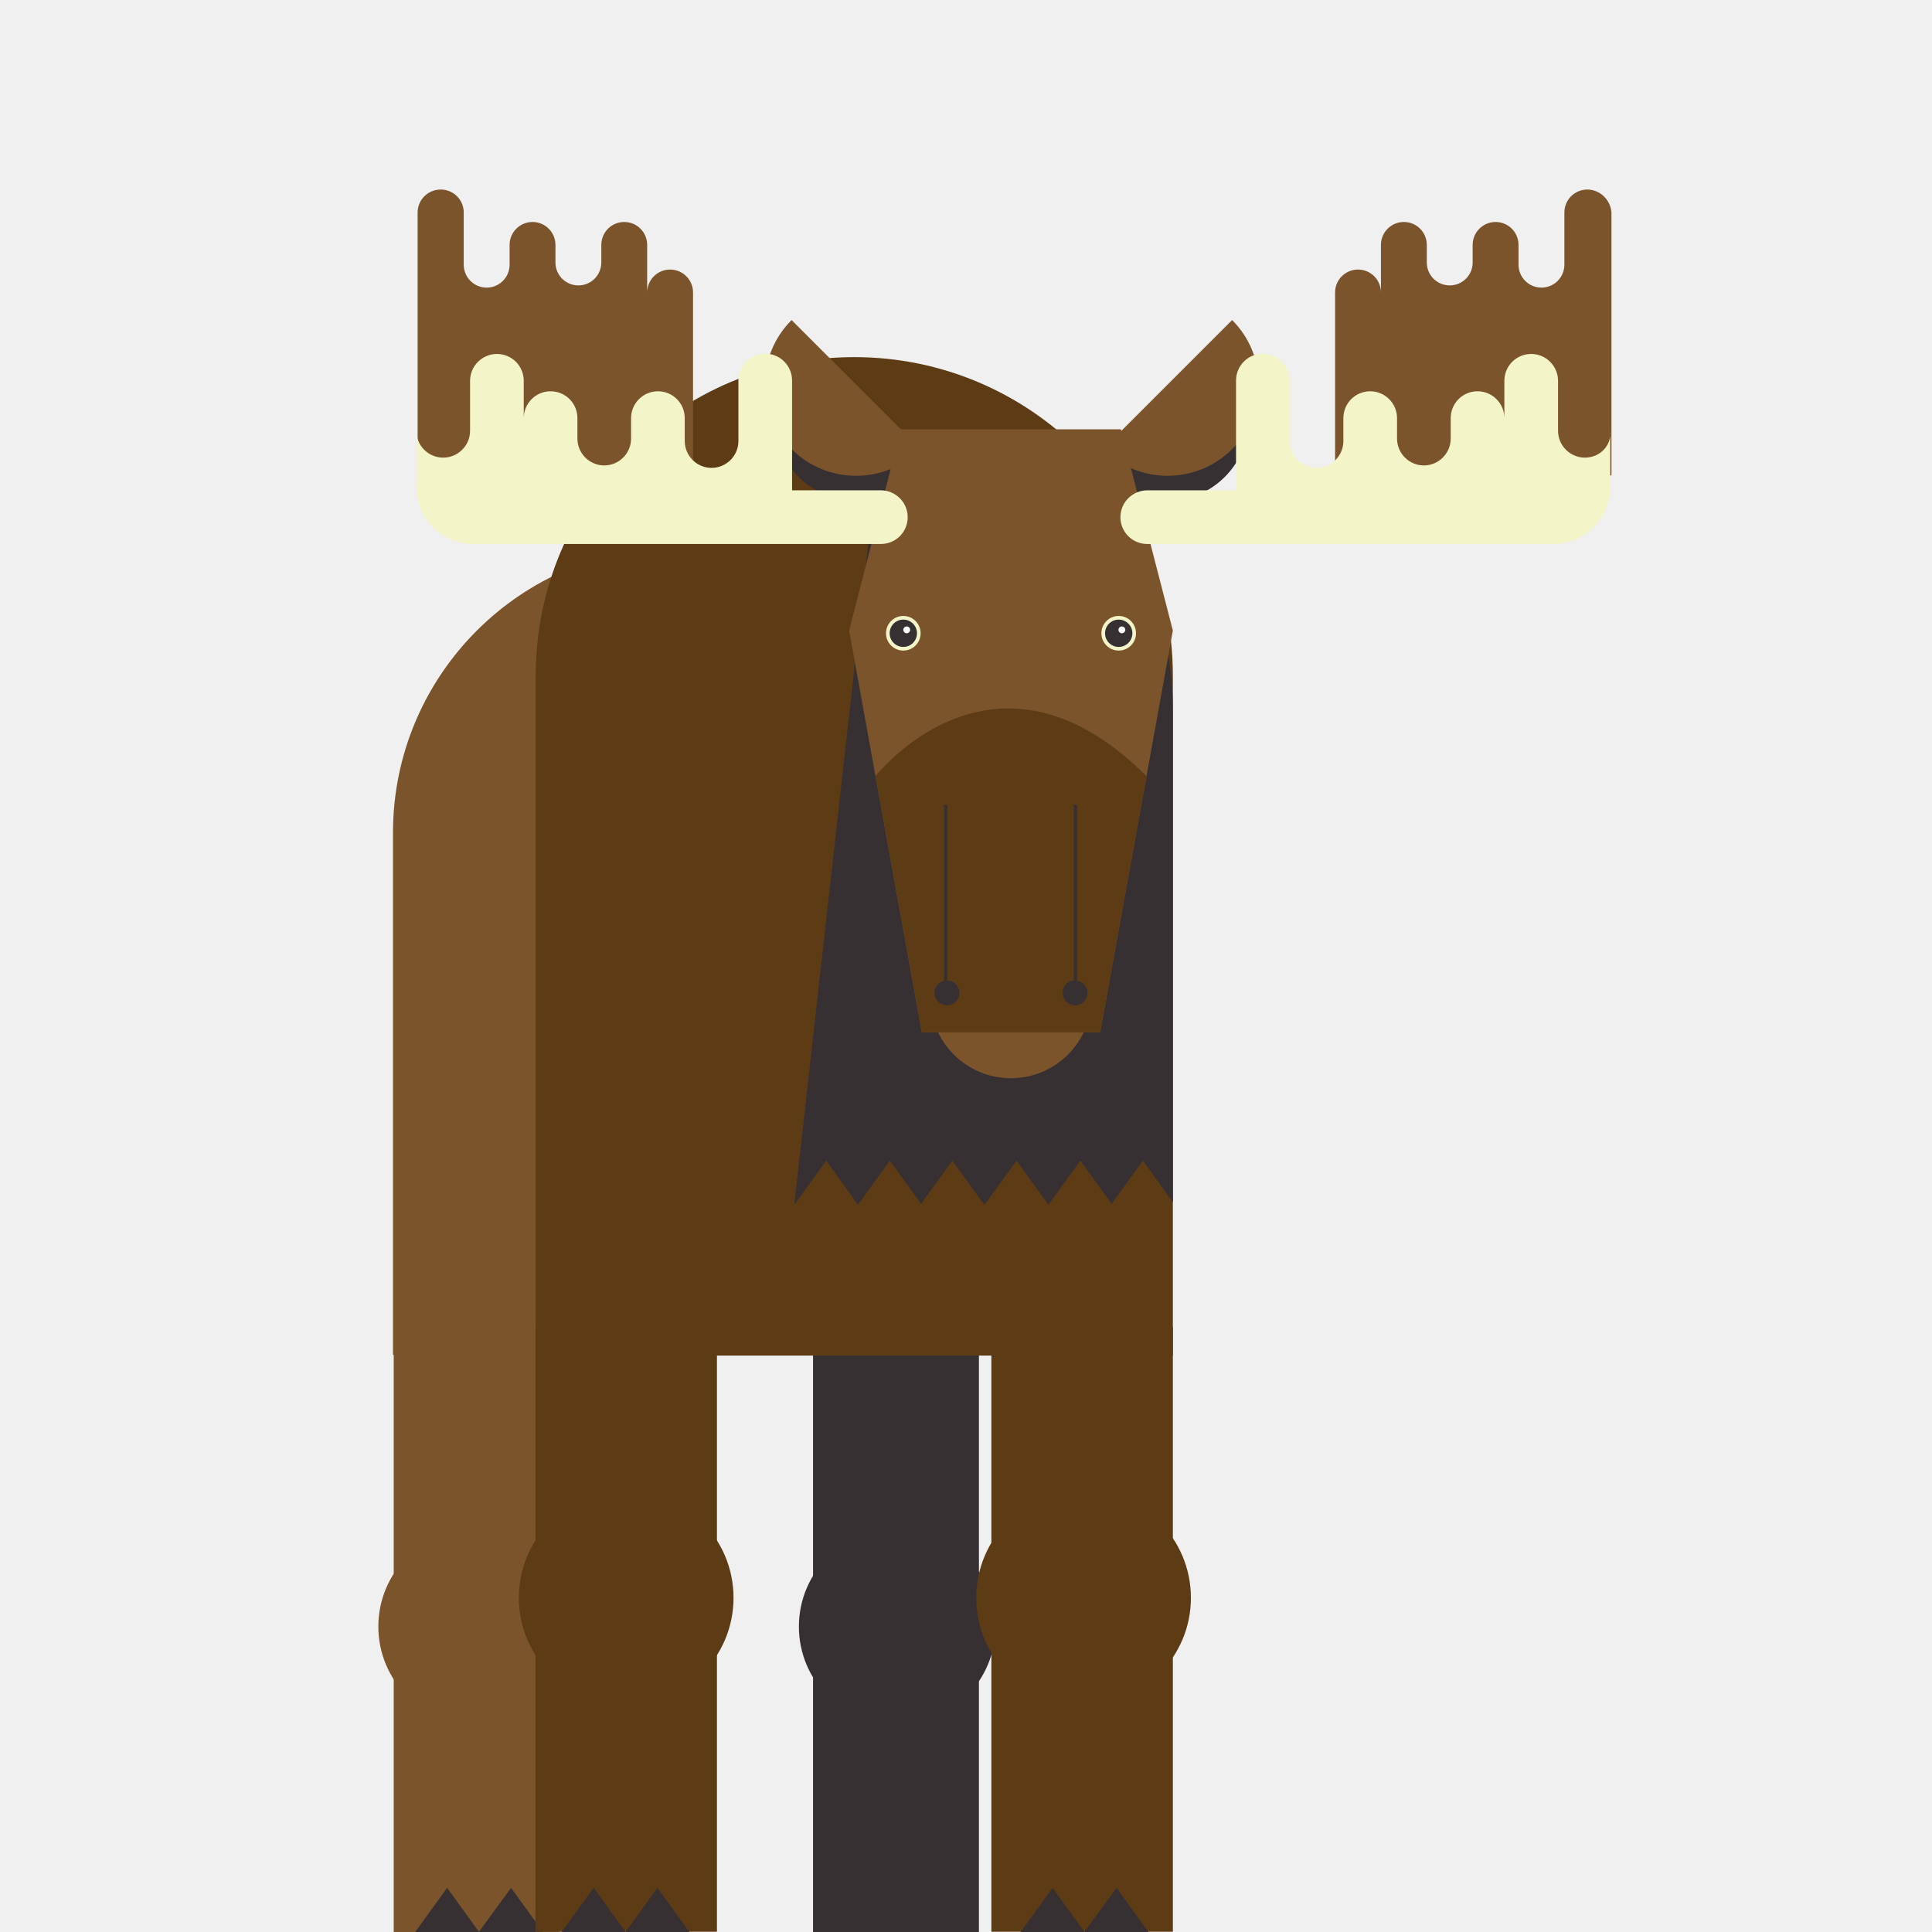
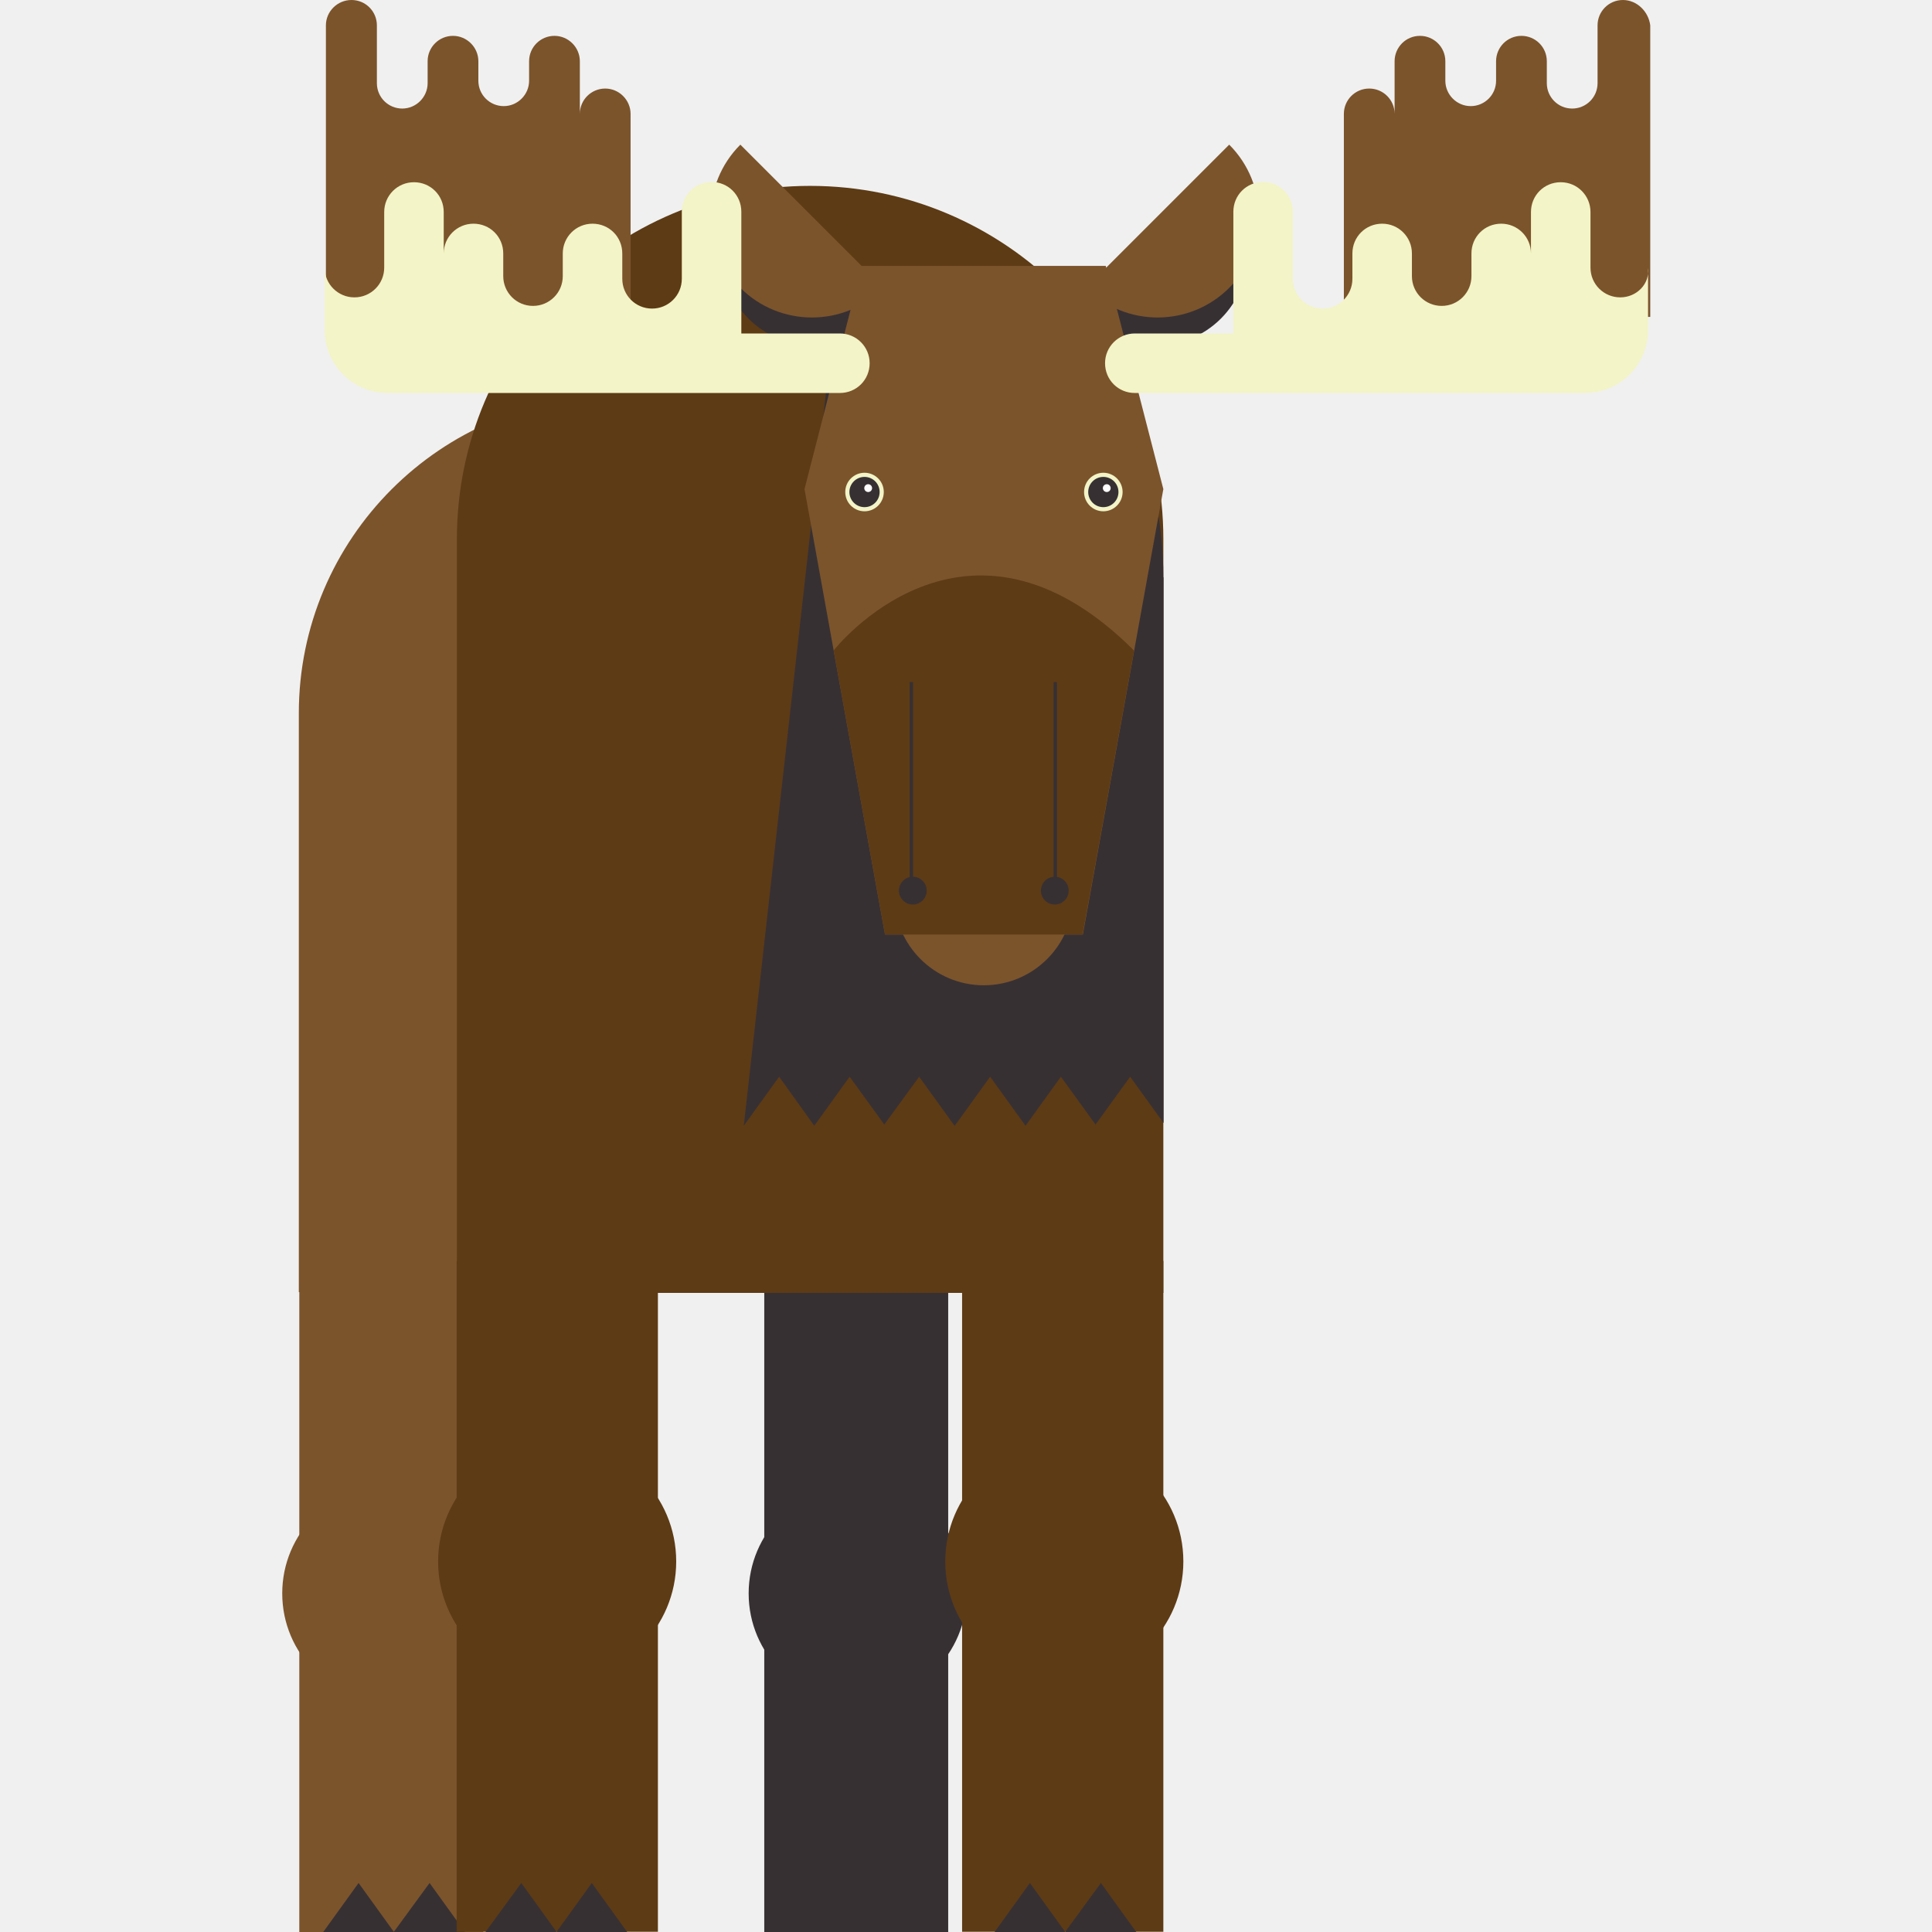
<svg xmlns="http://www.w3.org/2000/svg" xmlns:xlink="http://www.w3.org/1999/xlink" id="Layer_1" viewBox="0 0 792 792">
  <style>
    .st0{fill:#7B542C;} .st1{fill:#373033;} .st2{fill:#5D3B15;} .st3{clip-path:url(#SVGID_2_);fill:#373033;} .st4{fill:#F3F4C7;} .st5{fill:#FFFFFF;} .st6{clip-path:url(#SVGID_4_);fill:#5D3B15;}
  </style>
  <g id="Head">
-     <path class="st0" d="M650.7 77.7c-5.2 0-9.4 4.2-9.4 9.4v21.4c0 5.2-4.2 9.4-9.4 9.4s-9.4-4.2-9.4-9.4v-8.1c0-5.2-4.2-9.4-9.4-9.4s-9.4 4.2-9.4 9.4v7.2c0 5.2-4.2 9.4-9.4 9.4s-9.4-4.2-9.4-9.4v-7.2c0-5.2-4.2-9.4-9.4-9.4s-9.4 4.2-9.4 9.4v19.5c0-5.2-4.2-9.4-9.4-9.4s-9.4 4.2-9.4 9.4v75h113.3V87.1c-.4-5.2-4.7-9.4-9.9-9.4z" />
-     <circle class="st1" cx="367.8" cy="666.8" r="40.3" />
-     <circle class="st0" cx="195.4" cy="666.8" r="40.3" />
-     <path class="st0" d="M161.4 544.3h68v114.1h-68zM161.4 680.4h68V792h-68z" />
-     <path class="st1" d="M333.3 680.4h68V792h-68zM333.3 544.3h68v114.1h-68z" />
-     <path class="st0" d="M395.5 341.4c0-64.7-52.5-117.2-117.2-117.2s-117.2 52.5-117.2 117.2v214h234.3v-214h.1z" />
-     <path class="st2" d="M480.8 277c0-72.1-58.5-130.6-130.6-130.6S219.6 204.9 219.6 277v278.7h261.2V277z" />
+     <path class="st0" d="M665.3 0c-5.8 0-10.4 4.7-10.4 10.4v23.7c0 5.8-4.7 10.4-10.4 10.4-5.8 0-10.4-4.7-10.4-10.4v-9c0-5.8-4.7-10.4-10.4-10.4-5.8 0-10.4 4.7-10.4 10.4v8c0 5.8-4.7 10.4-10.4 10.4s-10.4-4.7-10.4-10.4v-8c0-5.8-4.7-10.4-10.4-10.4-5.8 0-10.4 4.7-10.4 10.4v21.6c0-5.8-4.7-10.4-10.4-10.4-5.8 0-10.4 4.7-10.4 10.4v83.2h125.6V10.4C675.8 4.7 671 0 665.3 0z" />
+     <circle class="st1" cx="351.6" cy="653.2" r="44.7" />
+     <circle class="st0" cx="160.4" cy="653.2" r="44.7" />
+     <path class="st0" d="M122.7 517.4h75.4v126.5h-75.4V517.4zm0 150.9h75.4V792h-75.4V668.3z" />
+     <path class="st1" d="M313.3 668.3h75.4V792h-75.4V668.3zm0-150.9h75.4v126.5h-75.4V517.4z" />
+     <path class="st0" d="M382.3 292.4c0-71.7-58.2-129.9-129.9-129.9s-129.9 58.2-129.9 129.9v237.3h259.8V292.4z" />
+     <path class="st2" d="M476.9 221c0-79.9-64.9-144.8-144.8-144.8S187.3 141 187.3 221v309h289.6V221z" />
    <defs>
-       <path id="SVGID_1_" d="M480.8 291.2c0-79.9-64.8-144.6-144.6-144.6-79.9 0-144.6 64.7-144.6 144.6v264.2h289.2V291.2z" />
+       <path id="SVGID_1_" d="M476.9 236.7c0-88.6-71.8-160.3-160.3-160.3-88.6 0-160.3 71.7-160.3 160.3v292.9H477V236.7z" />
    </defs>
    <clipPath id="SVGID_2_">
      <use xlink:href="#SVGID_1_" overflow="visible" />
    </clipPath>
-     <path class="st3" d="M481.6 493.9l-13.1-18.1-12.8 17.7-12.8-17.7-13.1 18.1-13.1-18.1-13.1 18.1h-.1l-13.1-18.1-12.8 17.7-12.8-17.7-13.1 18.1-13-18.1-13.1 18.1 34.7-309.7h148.8z" />
-     <path class="st1" d="M375.6 195.5c-13.3 13.3-34.9 13.3-48.2 0-13.3-13.3-13.3-34.9 0-48.2" />
-     <path class="st0" d="M377.4 184.1c-14.6 14.6-38.3 14.6-52.9 0s-14.6-38.3 0-52.9" />
-     <circle class="st2" cx="444.2" cy="655" r="44" />
-     <circle class="st2" cx="256.7" cy="655" r="44" />
-     <circle class="st0" cx="414.4" cy="408.9" r="33.1" />
-     <path class="st1" d="M453.9 195.5c13.3 13.3 34.9 13.3 48.2 0s13.3-34.9 0-48.2" />
-     <path class="st0" d="M480.8 258.5L451 423.2h-73.1l-29.8-164.7 21.2-82.5h90.2z" />
-     <circle class="st4" cx="370.3" cy="259.6" r="7.1" />
-     <circle class="st1" cx="370.3" cy="259.6" r="5.6" />
-     <circle class="st5" cx="371.7" cy="258.2" r="1.4" />
-     <circle class="st4" cx="458.6" cy="259.6" r="7.1" />
-     <circle class="st1" cx="458.6" cy="259.6" r="5.6" />
-     <circle class="st5" cx="459.9" cy="258.2" r="1.4" />
+     <path class="st3" d="M477.8 461.5l-14.5-20.1-14.2 19.6-14.2-19.6-14.5 20.1-14.5-20.1-14.5 20.1h-.1l-14.5-20.1-14.3 19.6-14.2-19.6-14.5 20.1-14.4-20.1-14.5 20.1 38.5-343.4h165l-30.6 343.4z" />
+     <path class="st1" d="M360.2 130.6c-14.7 14.7-38.7 14.7-53.4 0-14.7-14.7-14.7-38.7 0-53.4" />
+     <path class="st0" d="M362.2 118c-16.2 16.2-42.5 16.2-58.7 0s-16.2-42.5 0-58.7" />
+     <circle class="st2" cx="436.3" cy="640.1" r="48.8" />
+     <circle class="st2" cx="228.4" cy="640.1" r="48.8" />
+     <circle class="st0" cx="403.3" cy="367.2" r="36.7" />
+     <path class="st1" d="M447.1 130.6c14.7 14.7 38.7 14.7 53.4 0 14.7-14.7 14.7-38.7 0-53.4" />
+     <path class="st0" d="M476.9 200.5l-33 182.6h-81.1l-33-182.6 23.5-91.5h100l23.6 91.5z" />
+     <circle class="st4" cx="354.4" cy="201.7" r="7.9" />
+     <circle class="st1" cx="354.4" cy="201.7" r="6.2" />
+     <circle class="st5" cx="355.9" cy="200.1" r="1.6" />
+     <circle class="st4" cx="452.3" cy="201.7" r="7.9" />
+     <circle class="st1" cx="452.3" cy="201.7" r="6.2" />
+     <circle class="st5" cx="453.7" cy="200.1" r="1.6" />
    <defs>
-       <path id="SVGID_3_" d="M480.8 258.5L451 423.2h-73.1l-29.8-164.7 21.2-82.5h90.2z" />
+       <path id="SVGID_3_" d="M476.9 200.5l-33.1 182.6h-81l-33-182.6 23.5-91.5h100z" />
    </defs>
    <clipPath id="SVGID_4_">
      <use xlink:href="#SVGID_3_" overflow="visible" />
    </clipPath>
-     <path class="st6" d="M358.9 318.2s48.6-62.5 111.1 0v132.5H353.9l5-132.5z" />
-     <path class="st0" d="M452.2 184.1c14.6 14.6 38.3 14.6 52.9 0s14.6-38.3 0-52.9" />
-     <circle class="st1" cx="388.2" cy="407" r="5.1" />
-     <circle class="st1" cx="440.7" cy="407" r="5.1" />
-     <path class="st1" d="M387 329.9h1.3v78.8H387zM440.2 329.9h1.3v78.8h-1.3z" />
+     <path class="st6" d="M341.7 266.7s53.9-69.3 123.2 0v146.9H336.2l5.5-146.9z" />
+     <path class="st0" d="M445.2 118c16.2 16.2 42.5 16.2 58.7 0 16.2-16.2 16.2-42.5 0-58.7" />
+     <circle class="st1" cx="374.2" cy="365.1" r="5.7" />
+     <circle class="st1" cx="432.4" cy="365.1" r="5.7" />
+     <path class="st1" d="M372.9 279.6h1.4V367h-1.4v-87.4zm59 0h1.4V367h-1.4v-87.4zM190.6 792l-14.5-20.1-14.7 20.1" />
+     <path class="st1" d="M161.5 792L147 771.9 132.5 792" />
+     <path class="st2" d="M187.2 516.9h82.5V630h-82.5V516.9zm0 139.7h82.5v135.3h-82.5V656.6zm207.2 0h82.5v135.3h-82.5V656.6zm0-139.7h82.5V630h-82.5V516.9z" />
+     <path class="st1" d="M465.8 792l-14.5-20.1-14.7 20.1" />
+     <path class="st1" d="M436.7 792l-14.5-20.1-14.5 20.1" />
    <g>
-       <path class="st1" d="M222.6 792l-13.1-18.1-13.2 18.1" />
-       <path class="st1" d="M196.4 792l-13.1-18.1-13.1 18.1" />
-     </g>
-     <path class="st2" d="M219.5 543.9h74.4v102h-74.4zM219.5 669.9h74.4v122h-74.4zM406.4 669.9h74.4v122h-74.4zM406.4 543.9h74.4v102h-74.4z" />
-     <g>
-       <path class="st1" d="M470.8 792l-13.1-18.1-13.2 18.1" />
-       <path class="st1" d="M444.6 792l-13.1-18.1-13.1 18.1" />
+       <path class="st1" d="M381.4 792l-14.5-20.1-14.5 20.1" />
+       <path class="st1" d="M352.5 792L338 771.9 323.3 792" />
    </g>
    <g>
-       <path class="st1" d="M394.7 792l-13.1-18.1-13.1 18.1" />
-       <path class="st1" d="M368.6 792l-13.1-18.1-13.2 18.1" />
+       <path class="st1" d="M257.1 792l-14.5-20.1-14.5 20.1" />
+       <path class="st1" d="M228.2 792l-14.5-20.1L199 792" />
    </g>
-     <g>
-       <path class="st1" d="M282.6 792l-13.1-18.1-13.1 18.1" />
-       <path class="st1" d="M256.5 792l-13.1-18.1-13.2 18.1" />
-     </g>
-     <path class="st4" d="M649.7 187.6c-6 0-11-4.9-11-11v-20.5c0-6-4.9-11-11-11s-11 4.9-11 11v15.3c0-6-4.9-11-11-11s-11 4.9-11 11v8.4c0 6-4.9 11-11 11-6 0-11-4.9-11-11v-8.4c0-6-4.9-11-11-11s-11 4.9-11 11v9.4c0 6-4.9 11-11 11-6 0-11-4.9-11-11V156c0-6-4.9-11-11-11s-11 4.9-11 11v45h-36.4c-6 0-11 4.9-11 11s4.9 11 11 11h166.5c12.8 0 23.3-10.4 23.3-23.3v-23c.6 6-4.3 10.9-10.4 10.9z" />
-     <path class="st0" d="M180.7 77.7c5.2 0 9.4 4.2 9.4 9.4v21.4c0 5.2 4.2 9.4 9.4 9.4s9.4-4.2 9.4-9.4v-8.1c0-5.2 4.2-9.4 9.4-9.4s9.4 4.2 9.4 9.4v7.2c0 5.2 4.2 9.4 9.4 9.4s9.4-4.2 9.4-9.4v-7.2c0-5.2 4.2-9.4 9.4-9.4s9.4 4.2 9.4 9.4v19.5c0-5.2 4.2-9.4 9.4-9.4s9.4 4.2 9.4 9.4v75H171.2V87.1c0-5.2 4.2-9.4 9.5-9.4z" />
-     <path class="st4" d="M181.7 187.6c6 0 11-4.9 11-11v-20.5c0-6 4.9-11 11-11s11 4.9 11 11v15.3c0-6 4.9-11 11-11s11 4.9 11 11v8.4c0 6 4.9 11 11 11 6 0 11-4.9 11-11v-8.4c0-6 4.9-11 11-11s11 4.9 11 11v9.4c0 6 4.9 11 11 11 6 0 11-4.9 11-11V156c0-6 4.9-11 11-11s11 4.9 11 11v45h36.4c6 0 11 4.9 11 11s-4.9 11-11 11H194c-12.8 0-23.3-10.4-23.3-23.3v-23c0 6 4.9 10.9 11 10.9z" />
+     <path class="st4" d="M664.2 121.9c-6.7 0-12.2-5.4-12.2-12.2V86.9c0-6.7-5.4-12.2-12.2-12.2-6.8 0-12.2 5.4-12.2 12.2v17c0-6.7-5.4-12.2-12.2-12.2-6.8 0-12.2 5.4-12.2 12.2v9.3c0 6.7-5.4 12.2-12.2 12.2-6.7 0-12.2-5.4-12.2-12.2v-9.3c0-6.7-5.4-12.2-12.2-12.2-6.8 0-12.2 5.4-12.2 12.2v10.4c0 6.7-5.4 12.2-12.2 12.2-6.7 0-12.2-5.4-12.2-12.2V86.8c0-6.7-5.4-12.2-12.2-12.2-6.8 0-12.2 5.4-12.2 12.2v49.9h-40.4c-6.7 0-12.2 5.4-12.2 12.2s5.4 12.2 12.2 12.2h184.6c14.2 0 25.8-11.5 25.8-25.8v-25.5c.8 6.6-4.7 12.1-11.4 12.1z" />
+     <path class="st0" d="M144.1 0c5.8 0 10.4 4.7 10.4 10.4v23.7c0 5.8 4.7 10.4 10.4 10.4s10.4-4.7 10.4-10.4v-9c0-5.8 4.7-10.4 10.4-10.4s10.4 4.7 10.4 10.4v8c0 5.8 4.7 10.4 10.4 10.4s10.4-4.7 10.4-10.4v-8c0-5.8 4.7-10.4 10.4-10.4s10.4 4.7 10.4 10.4v21.6c0-5.8 4.7-10.4 10.4-10.4s10.4 4.7 10.4 10.4v83.2H133.6V10.4c0-5.7 4.7-10.4 10.5-10.4z" />
+     <path class="st4" d="M145.3 121.9c6.7 0 12.2-5.4 12.2-12.2V86.9c0-6.7 5.4-12.2 12.2-12.2s12.2 5.4 12.2 12.2v17c0-6.7 5.4-12.2 12.2-12.2s12.2 5.4 12.2 12.2v9.3c0 6.7 5.4 12.2 12.2 12.2 6.7 0 12.2-5.4 12.2-12.2v-9.3c0-6.7 5.4-12.2 12.2-12.2s12.2 5.4 12.2 12.2v10.4c0 6.7 5.4 12.2 12.2 12.2 6.7 0 12.2-5.4 12.2-12.2V86.8c0-6.7 5.4-12.2 12.2-12.2s12.2 5.4 12.2 12.2v49.9h40.4c6.7 0 12.2 5.4 12.2 12.2s-5.4 12.2-12.2 12.2H158.9c-14.2 0-25.8-11.5-25.8-25.8v-25.5c0 6.6 5.4 12.1 12.2 12.1z" />
  </g>
</svg>
